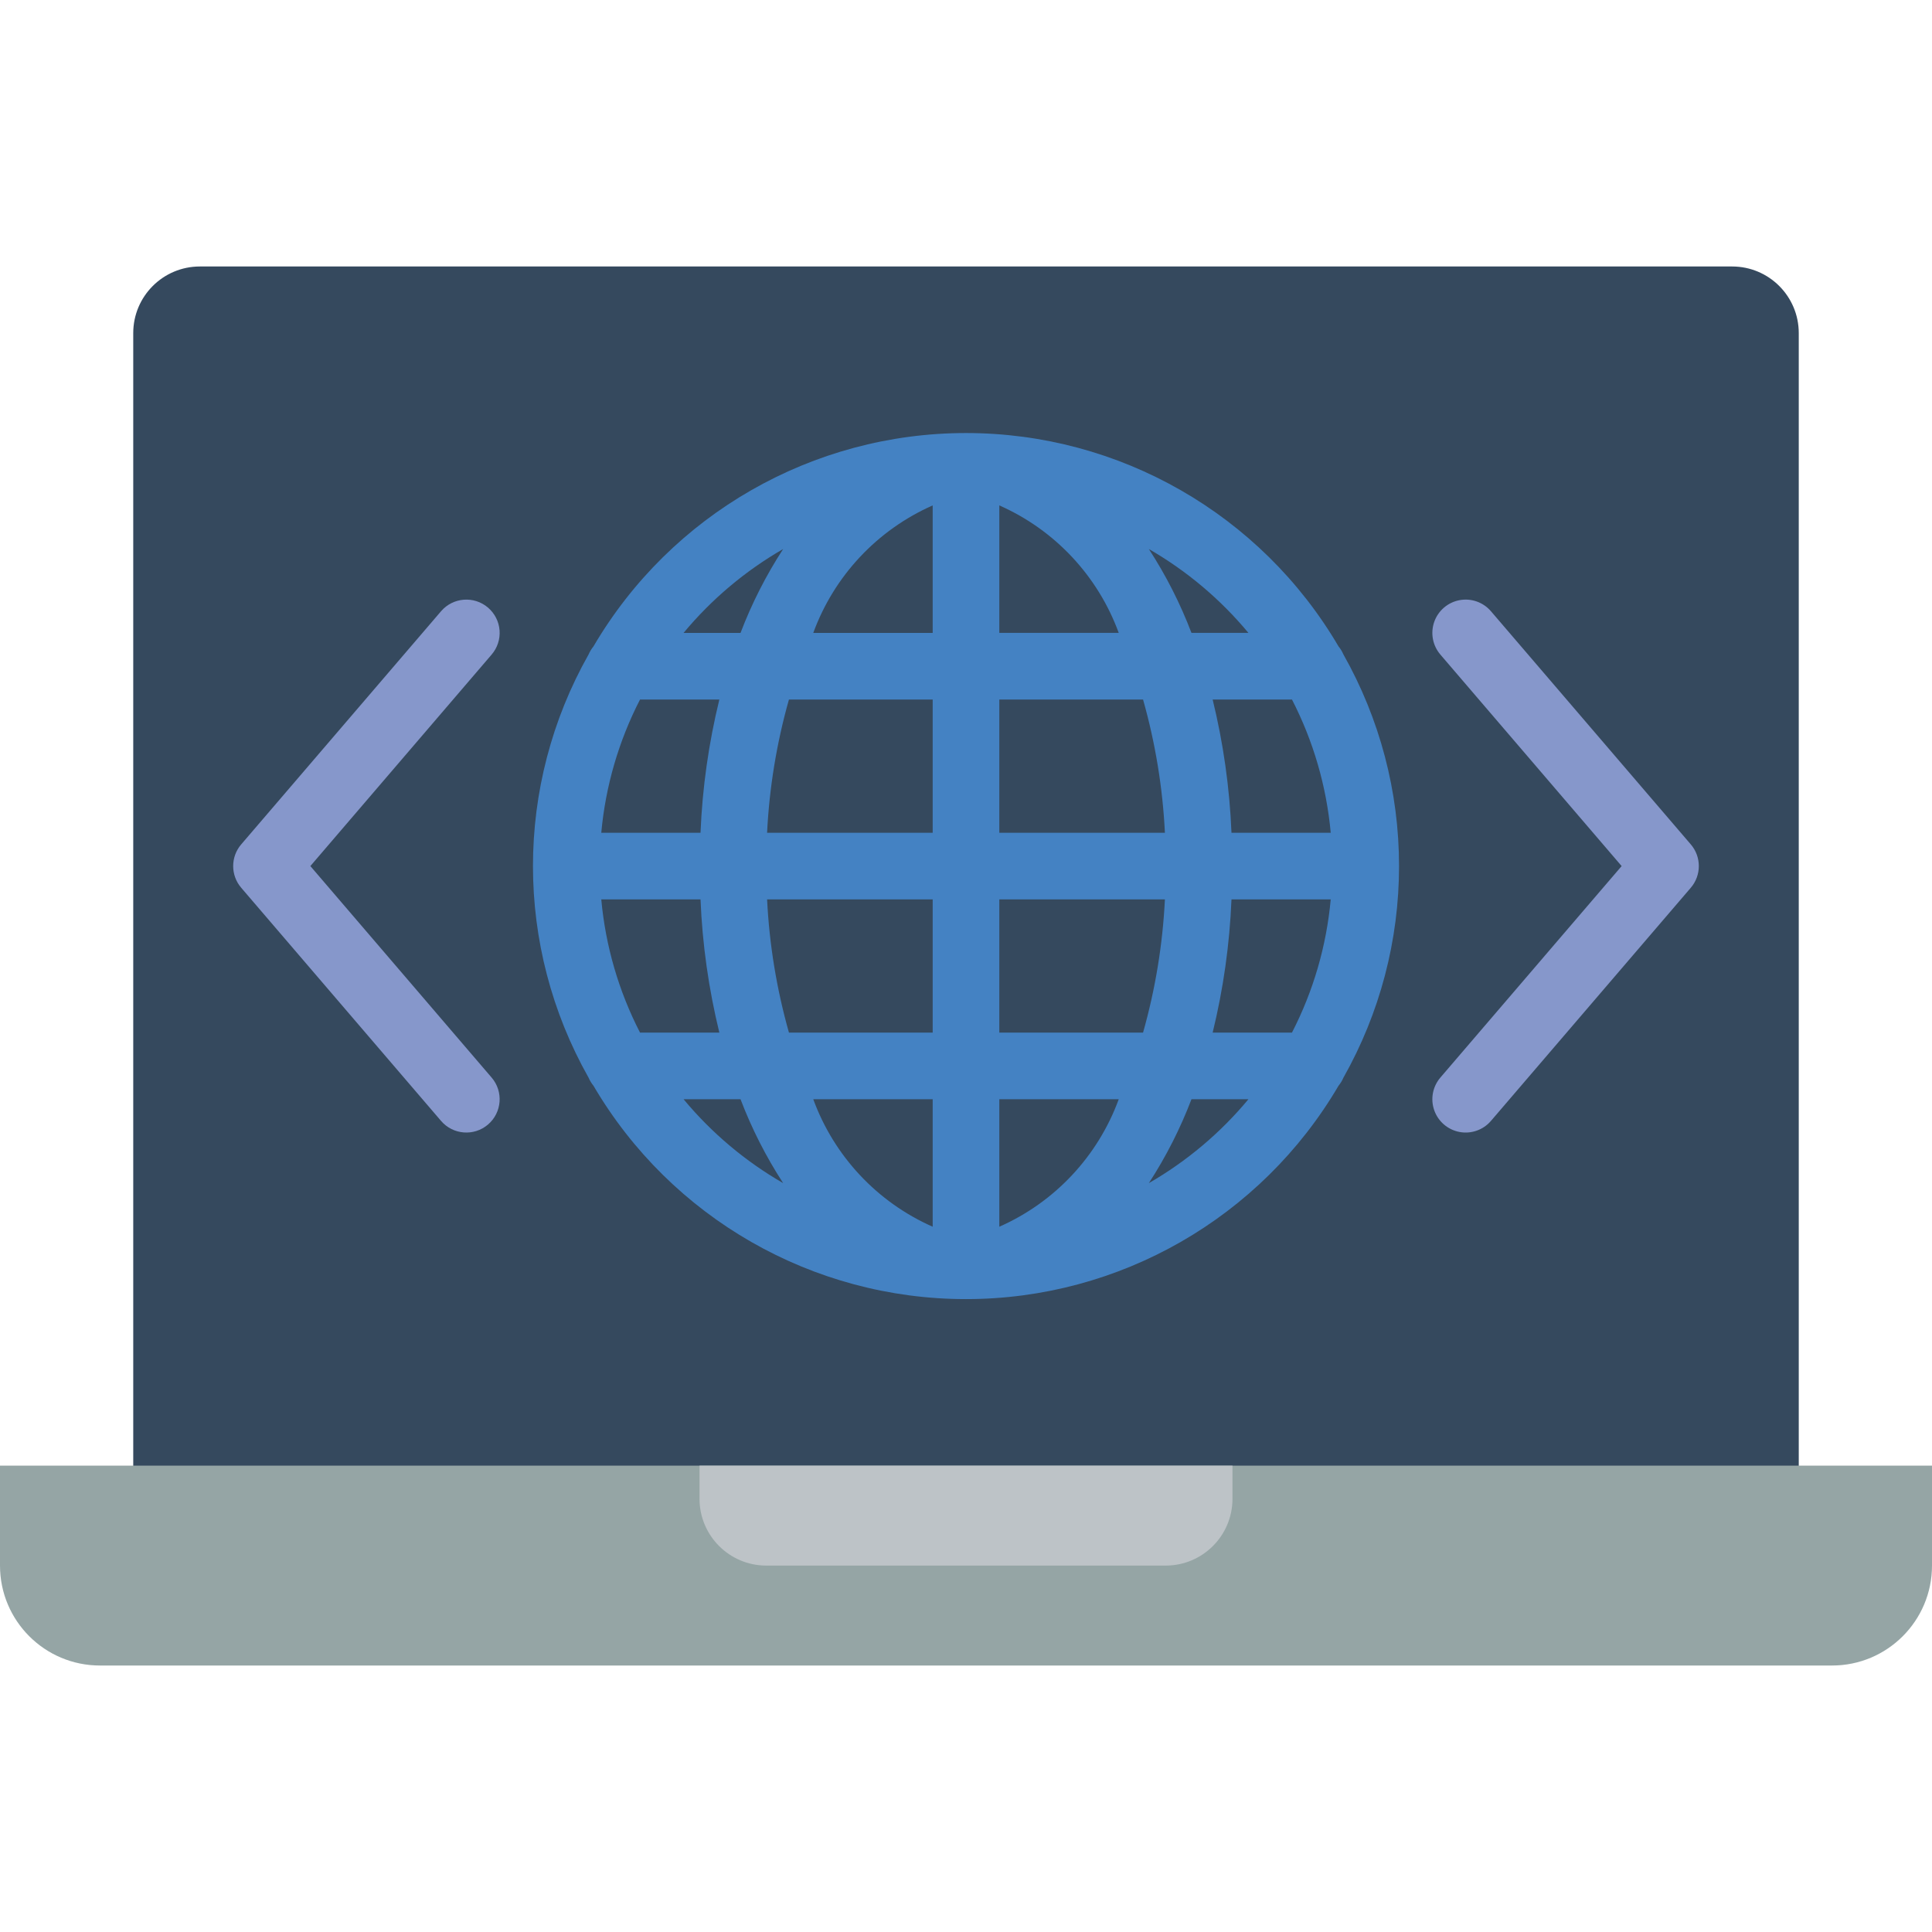
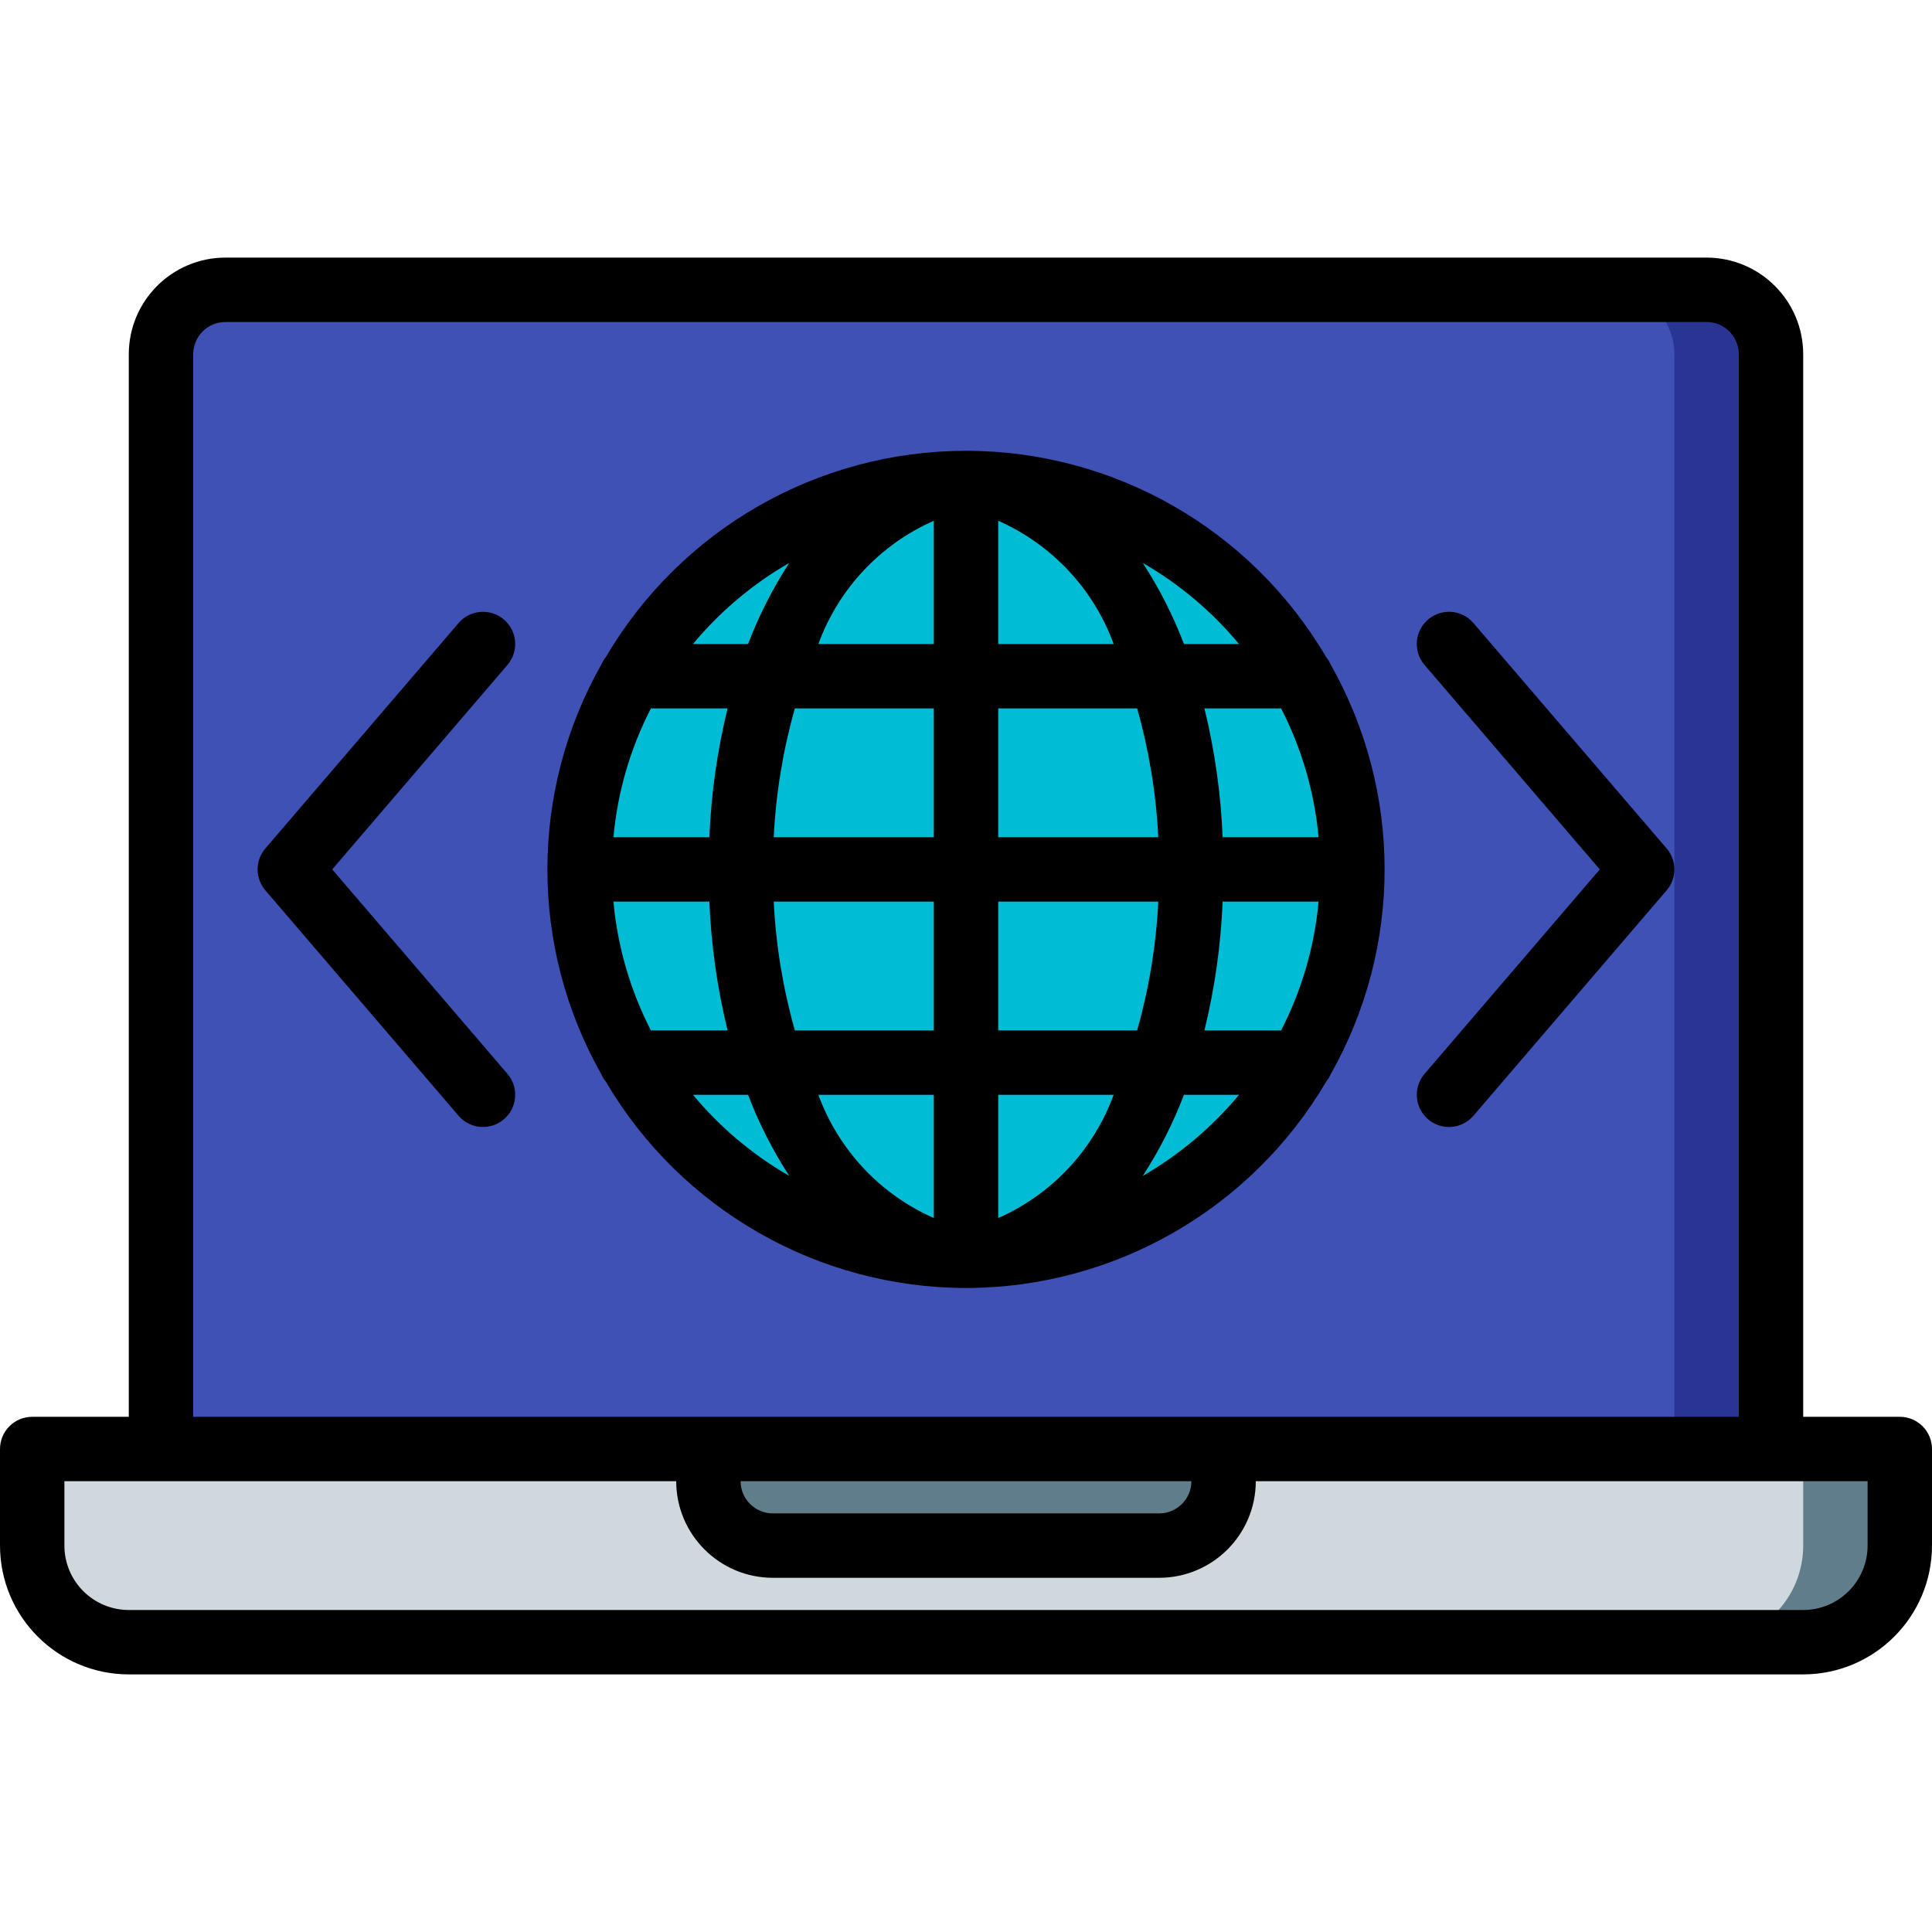
<svg xmlns="http://www.w3.org/2000/svg" version="1.1" id="Capa_1" x="0px" y="0px" viewBox="0 0 512 512" style="enable-background:new 0 0 512 512;" xml:space="preserve">
  <g>
-     <path style="fill:#35495E;" d="M52.966,70.621h406.069c9.751,0,17.655,7.904,17.655,17.655v317.793H35.31V88.276   C35.31,78.525,43.215,70.621,52.966,70.621z" />
-     <path style="fill:#95A5A5;" d="M0,388.414h512v26.483c0,14.626-11.857,26.483-26.483,26.483H26.483   C11.857,441.379,0,429.523,0,414.897V388.414z" />
-     <path style="fill:#BDC3C7;" d="M326.621,388.414v8.828c-0.029,9.739-7.916,17.627-17.655,17.655H203.034   c-9.739-0.029-17.627-7.916-17.655-17.655v-8.828" />
-     <path style="fill:#4482C3;" d="M370.759,229.517c0.005-19.662-5.078-38.992-14.754-56.108c-0.323-0.759-0.754-1.467-1.279-2.103   c-20.546-35.029-58.116-56.548-98.727-56.547c-40.61,0.001-78.179,21.52-98.725,56.55c-0.524,0.635-0.954,1.342-1.277,2.099   c-19.674,34.819-19.674,77.399,0,112.219c0.323,0.757,0.753,1.464,1.277,2.099c20.545,35.03,58.115,56.55,98.725,56.55   s78.18-21.518,98.727-56.547c0.525-0.636,0.956-1.344,1.279-2.103C365.681,268.509,370.764,249.18,370.759,229.517z    M169.616,185.379h21.021c-2.833,11.575-4.506,23.404-4.993,35.31h-26.3C160.466,208.369,163.954,196.38,169.616,185.379z    M352.656,220.69h-26.301c-0.487-11.907-2.159-23.735-4.991-35.31h21.019C348.046,196.38,351.534,208.369,352.656,220.69z    M308.714,220.69h-43.886v-35.31h38.092C306.179,196.893,308.123,208.738,308.714,220.69z M264.828,167.724v-33.786   c14.704,6.491,26.131,18.689,31.649,33.786H264.828z M247.172,133.939v33.786h-31.649   C221.041,152.628,232.468,140.429,247.172,133.939z M247.172,185.379v35.31h-43.886c0.59-11.951,2.534-23.797,5.794-35.31H247.172z    M159.344,238.345h26.3c0.487,11.907,2.16,23.735,4.992,35.31h-21.02C163.954,262.655,160.466,250.666,159.344,238.345z    M203.287,238.345h43.886v35.31h-38.092C205.821,262.142,203.877,250.296,203.287,238.345z M247.172,291.31v33.786   c-14.704-6.491-26.131-18.689-31.649-33.786H247.172z M264.828,325.096V291.31h31.649   C290.959,306.407,279.532,318.605,264.828,325.096z M264.828,273.655v-35.31h43.886c-0.59,11.951-2.534,23.797-5.794,35.31H264.828   z M326.356,238.345h26.301c-1.122,12.321-4.61,24.31-10.273,35.31h-21.019C324.197,262.08,325.869,250.251,326.356,238.345z    M330.845,167.724h-15.093c-2.968-7.789-6.754-15.24-11.295-22.23C314.502,151.281,323.437,158.808,330.845,167.724z    M207.543,145.495c-4.541,6.989-8.328,14.441-11.295,22.23h-15.093C188.563,158.808,197.498,151.281,207.543,145.495z    M181.155,291.31h15.093c2.968,7.789,6.754,15.24,11.295,22.23C197.498,307.753,188.563,300.226,181.155,291.31z M304.457,313.54   c4.541-6.989,8.328-14.441,11.295-22.23h15.093C323.437,300.226,314.502,307.753,304.457,313.54z" />
+     <g transform="translate(1 1)">
+       <path style="fill:#283593;" d="M58.733,75.8h392.533c9.426,0,17.067,7.641,17.067,17.067v307.2H41.667v-307.2    C41.667,83.441,49.308,75.8,58.733,75.8z" />
+       <path style="fill:#3F51B5;" d="M58.733,75.8h366.933c9.426,0,17.067,7.641,17.067,17.067v307.2H41.667v-307.2    C41.667,83.441,49.308,75.8,58.733,75.8z" />
+       <path style="fill:#607D8B;" d="M7.533,383h494.933v25.6c0,14.138-11.462,25.6-25.6,25.6H33.133c-14.138,0-25.6-11.462-25.6-25.6    V383z" />
+       <path style="fill:#CFD8DC;" d="M7.533,383h469.333v25.6c0,14.138-11.462,25.6-25.6,25.6H33.133c-14.138,0-25.6-11.462-25.6-25.6    V383z" />
+       <path style="fill:#607D8B;" d="M323.267,383v8.533c-0.028,9.414-7.652,17.039-17.067,17.067H203.8    c-9.414-0.028-17.039-7.652-17.067-17.067V383" />
+       <circle style="fill:#00BCD4;" cx="255" cy="229.4" r="102.4" />
+     </g>
    <g>
-       <path style="fill:#8697CB;" d="M129.328,161.022c-3.702-3.164-9.266-2.736-12.44,0.957l-52.966,61.793    c-2.836,3.305-2.836,8.186,0,11.491l52.966,61.793c3.173,3.699,8.745,4.126,12.444,0.953c3.699-3.173,4.126-8.745,0.953-12.444    L82.25,229.517l48.035-56.047c1.527-1.776,2.284-4.087,2.105-6.423C132.21,164.712,131.108,162.544,129.328,161.022z" />
-       <path style="fill:#8697CB;" d="M448.078,223.772l-52.966-61.793c-2.053-2.393-5.226-3.509-8.325-2.928    c-3.099,0.581-5.652,2.771-6.698,5.746c-1.046,2.974-0.426,6.281,1.627,8.674l48.035,56.047l-48.035,56.047    c-2.053,2.393-2.673,5.699-1.627,8.674c1.046,2.974,3.599,5.165,6.698,5.746c3.099,0.581,6.272-0.535,8.325-2.928l52.966-61.793    C450.914,231.957,450.914,227.077,448.078,223.772z" />
+       <path d="M503.467,375.467h-25.6v-281.6c-0.015-14.132-11.468-25.585-25.6-25.6H59.733c-14.132,0.015-25.585,11.468-25.6,25.6    v281.6h-25.6c-2.263-0.001-4.434,0.898-6.035,2.499S-0.001,381.737,0,384v25.6c0.02,18.843,15.29,34.113,34.133,34.133h443.733    c18.843-0.02,34.113-15.29,34.133-34.133V384c0.001-2.263-0.898-4.434-2.499-6.035    C507.901,376.365,505.73,375.466,503.467,375.467z M51.2,93.867c0.005-4.711,3.822-8.529,8.533-8.533h392.533    c4.711,0.005,8.529,3.822,8.533,8.533v281.6H51.2V93.867z M315.733,392.533c-0.005,4.711-3.822,8.529-8.533,8.533H204.8    c-4.711-0.005-8.529-3.822-8.533-8.533H315.733z M494.933,409.6c-0.011,9.421-7.645,17.056-17.067,17.067H34.133    c-9.421-0.011-17.056-7.645-17.067-17.067v-17.067H179.2c0.015,14.132,11.468,25.585,25.6,25.6h102.4    c14.132-0.015,25.585-11.468,25.6-25.6h162.133V409.6z" />
+       <path d="M256,341.333c39.243-0.049,75.537-20.838,95.434-54.662c0.507-0.615,0.924-1.299,1.237-2.033    c19.017-33.658,19.017-74.817,0-108.476c-0.313-0.733-0.729-1.418-1.237-2.033c-19.862-33.862-56.179-54.663-95.436-54.662    s-75.574,20.803-95.434,54.665c-0.507,0.614-0.922,1.297-1.234,2.029c-19.018,33.659-19.018,74.819,0,108.478    c0.312,0.732,0.728,1.416,1.234,2.029C180.462,320.495,216.756,341.284,256,341.333z M172.496,187.733h20.32    c-2.739,11.189-4.355,22.623-4.826,34.133h-25.424C163.651,209.956,167.022,198.367,172.496,187.733z M339.504,273.067h-20.319    c2.738-11.189,4.354-22.624,4.825-34.133h25.424C348.35,250.844,344.978,262.433,339.504,273.067z M247.467,290.133v32.659    c-14.214-6.274-25.26-18.066-30.594-32.659H247.467z M210.645,273.067c-3.151-11.129-5.03-22.58-5.601-34.133h42.423v34.133    H210.645z M264.533,322.793v-32.659h30.594C289.794,304.726,278.747,316.518,264.533,322.793z M264.533,273.067v-34.133h42.423    c-0.571,11.553-2.45,23.004-5.601,34.133H264.533z M349.434,221.867h-25.424c-0.471-11.51-2.087-22.944-4.825-34.133h20.319    C344.978,198.367,348.349,209.956,349.434,221.867z M306.956,221.867h-42.423v-34.133h36.822    C304.506,198.863,306.385,210.314,306.956,221.867z M264.533,170.667v-32.659c14.214,6.274,25.26,18.066,30.594,32.659H264.533z     M247.467,138.007v32.659h-30.594C222.206,156.074,233.253,144.282,247.467,138.007z M247.467,187.733v34.133h-42.423    c0.571-11.553,2.45-23.004,5.601-34.133H247.467z M187.989,238.933c0.471,11.51,2.088,22.944,4.826,34.133h-20.319    c-5.474-10.634-8.845-22.223-9.93-34.133H187.989z M183.65,290.133h14.59c2.869,7.529,6.529,14.732,10.919,21.489    C199.449,306.028,190.811,298.752,183.65,290.133z M302.841,311.622c4.39-6.756,8.05-13.959,10.919-21.489h14.59    C321.189,298.752,312.551,306.028,302.841,311.622L302.841,311.622z M328.35,170.667h-14.59    c-2.869-7.529-6.529-14.732-10.919-21.489C312.551,154.772,321.189,162.048,328.35,170.667z M209.158,149.178    c-4.39,6.756-8.05,13.959-10.919,21.489h-14.59C190.811,162.048,199.449,154.772,209.158,149.178z" />
+       <path d="M133.55,164.187c-3.578-3.059-8.957-2.645-12.025,0.925l-51.2,59.733c-2.742,3.195-2.742,7.913,0,11.108l51.2,59.733    c3.067,3.576,8.453,3.988,12.029,0.921c3.576-3.067,3.988-8.453,0.921-12.029L88.042,230.4l46.433-54.179    c1.476-1.717,2.208-3.951,2.034-6.209C136.336,167.755,135.271,165.659,133.55,164.187z" />
+       <path d="M378.45,296.613c1.717,1.473,3.949,2.203,6.204,2.029s4.349-1.236,5.821-2.954l51.2-59.733    c2.742-3.195,2.742-7.913,0-11.108l-51.2-59.733c-1.984-2.313-5.052-3.392-8.048-2.83c-2.996,0.562-5.464,2.679-6.475,5.554    c-1.011,2.875-0.412,6.071,1.573,8.385l46.433,54.179l-46.433,54.179c-1.476,1.717-2.208,3.951-2.034,6.209    C375.664,293.045,376.729,295.141,378.45,296.613z" />
    </g>
  </g>
  <g>
</g>
  <g>
</g>
  <g>
</g>
  <g>
</g>
  <g>
</g>
  <g>
</g>
  <g>
</g>
  <g>
</g>
  <g>
</g>
  <g>
</g>
  <g>
</g>
  <g>
</g>
  <g>
</g>
  <g>
</g>
  <g>
</g>
</svg>
